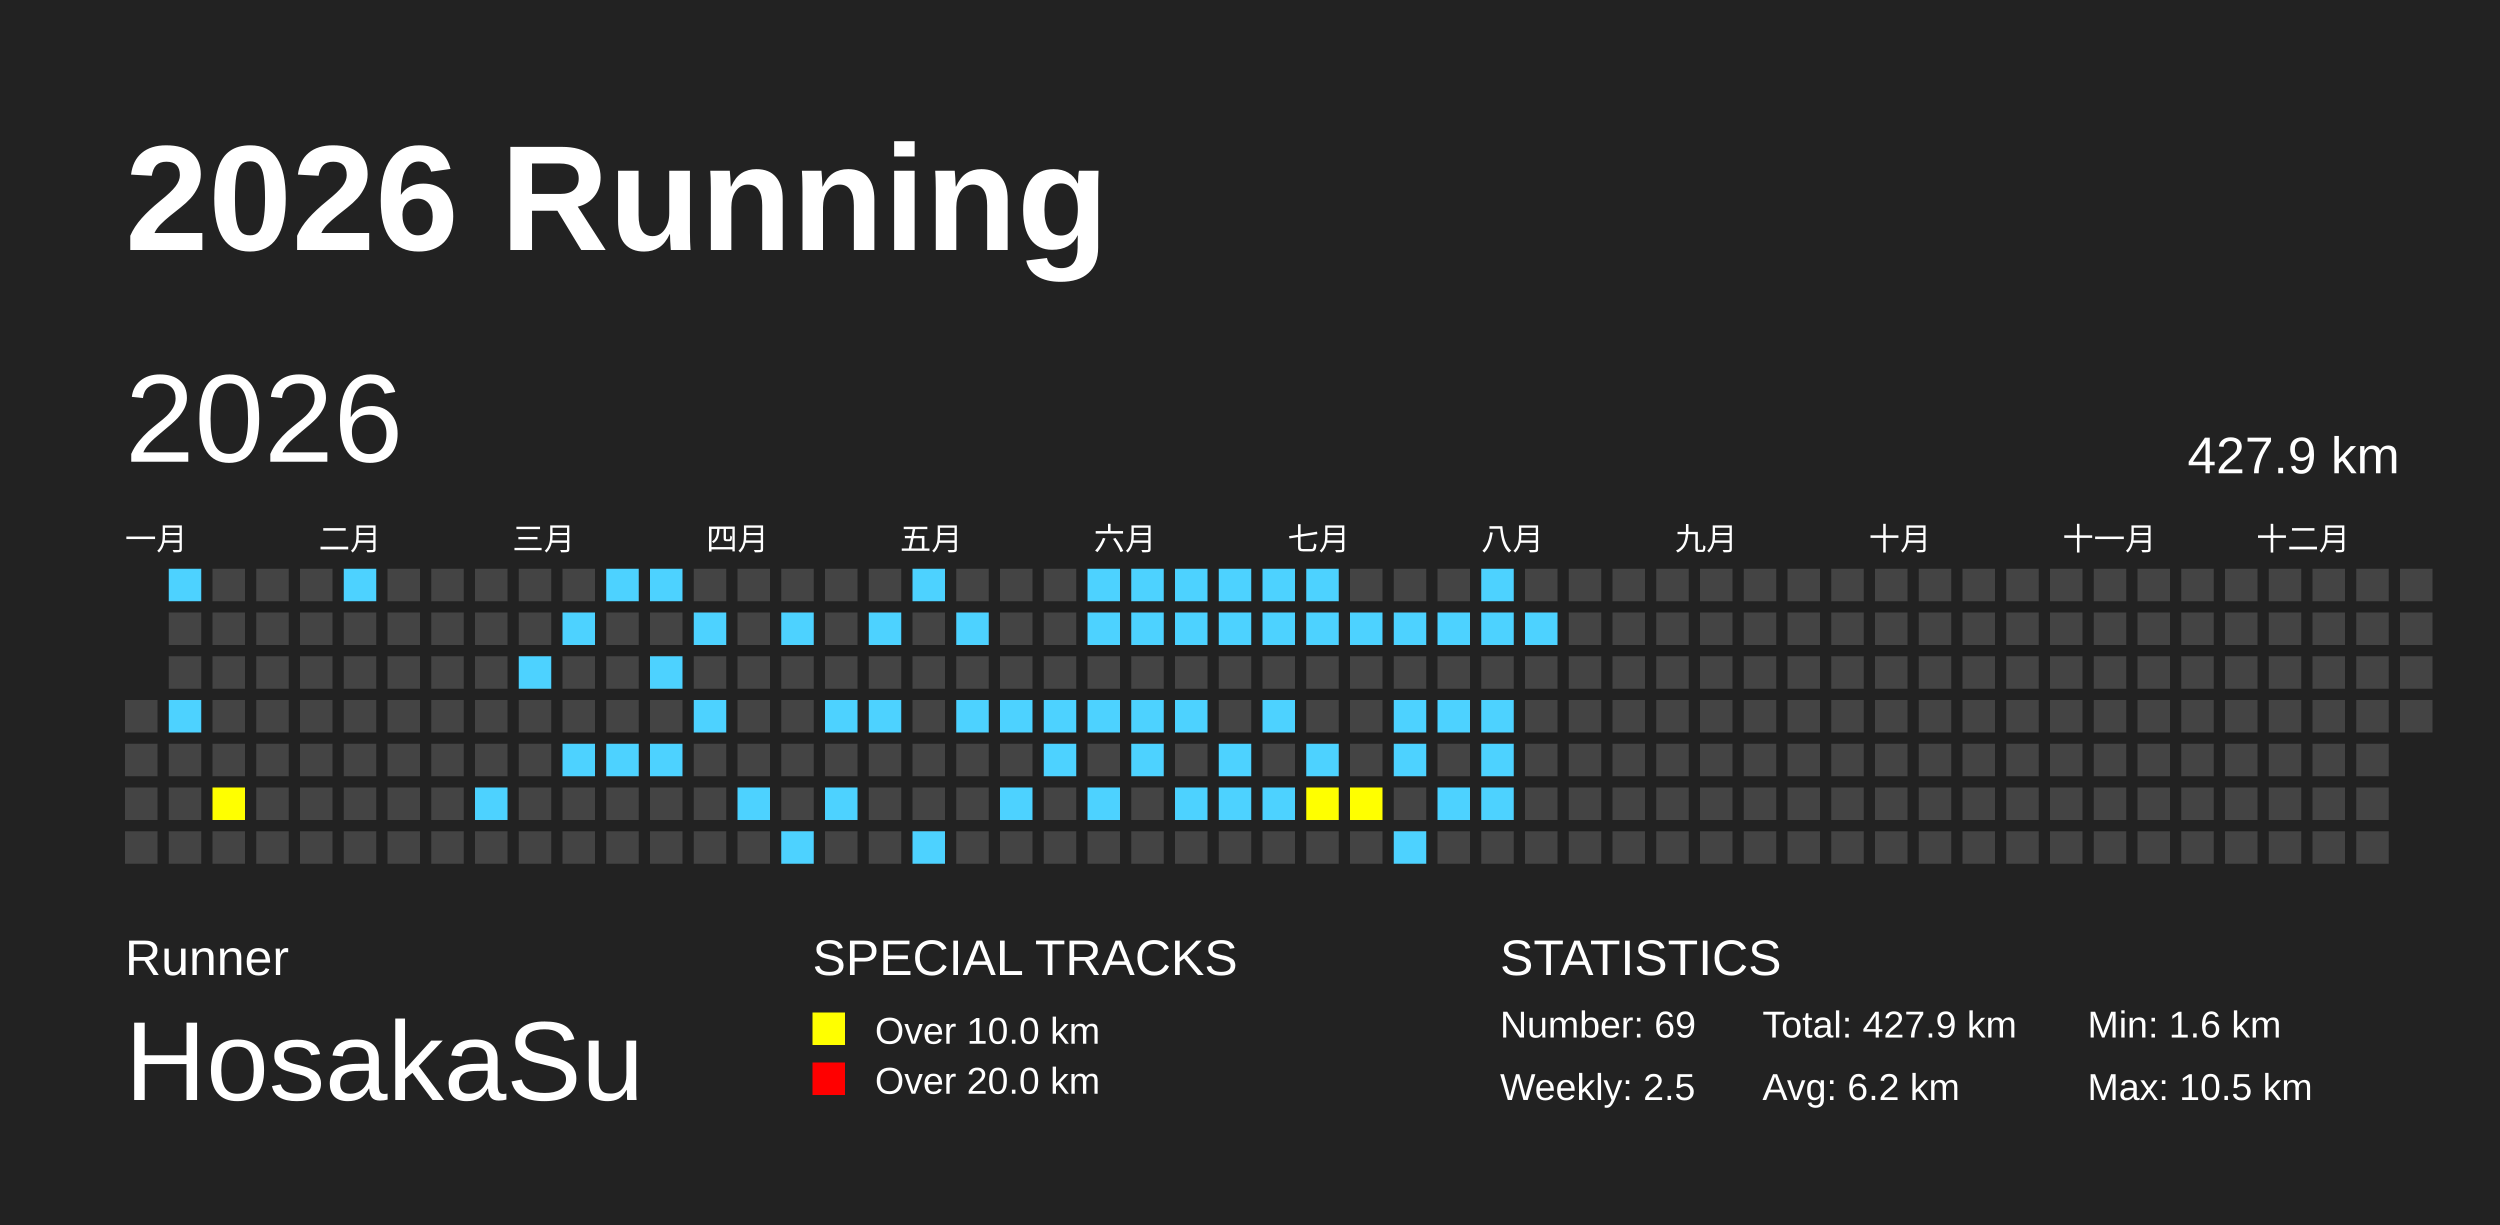
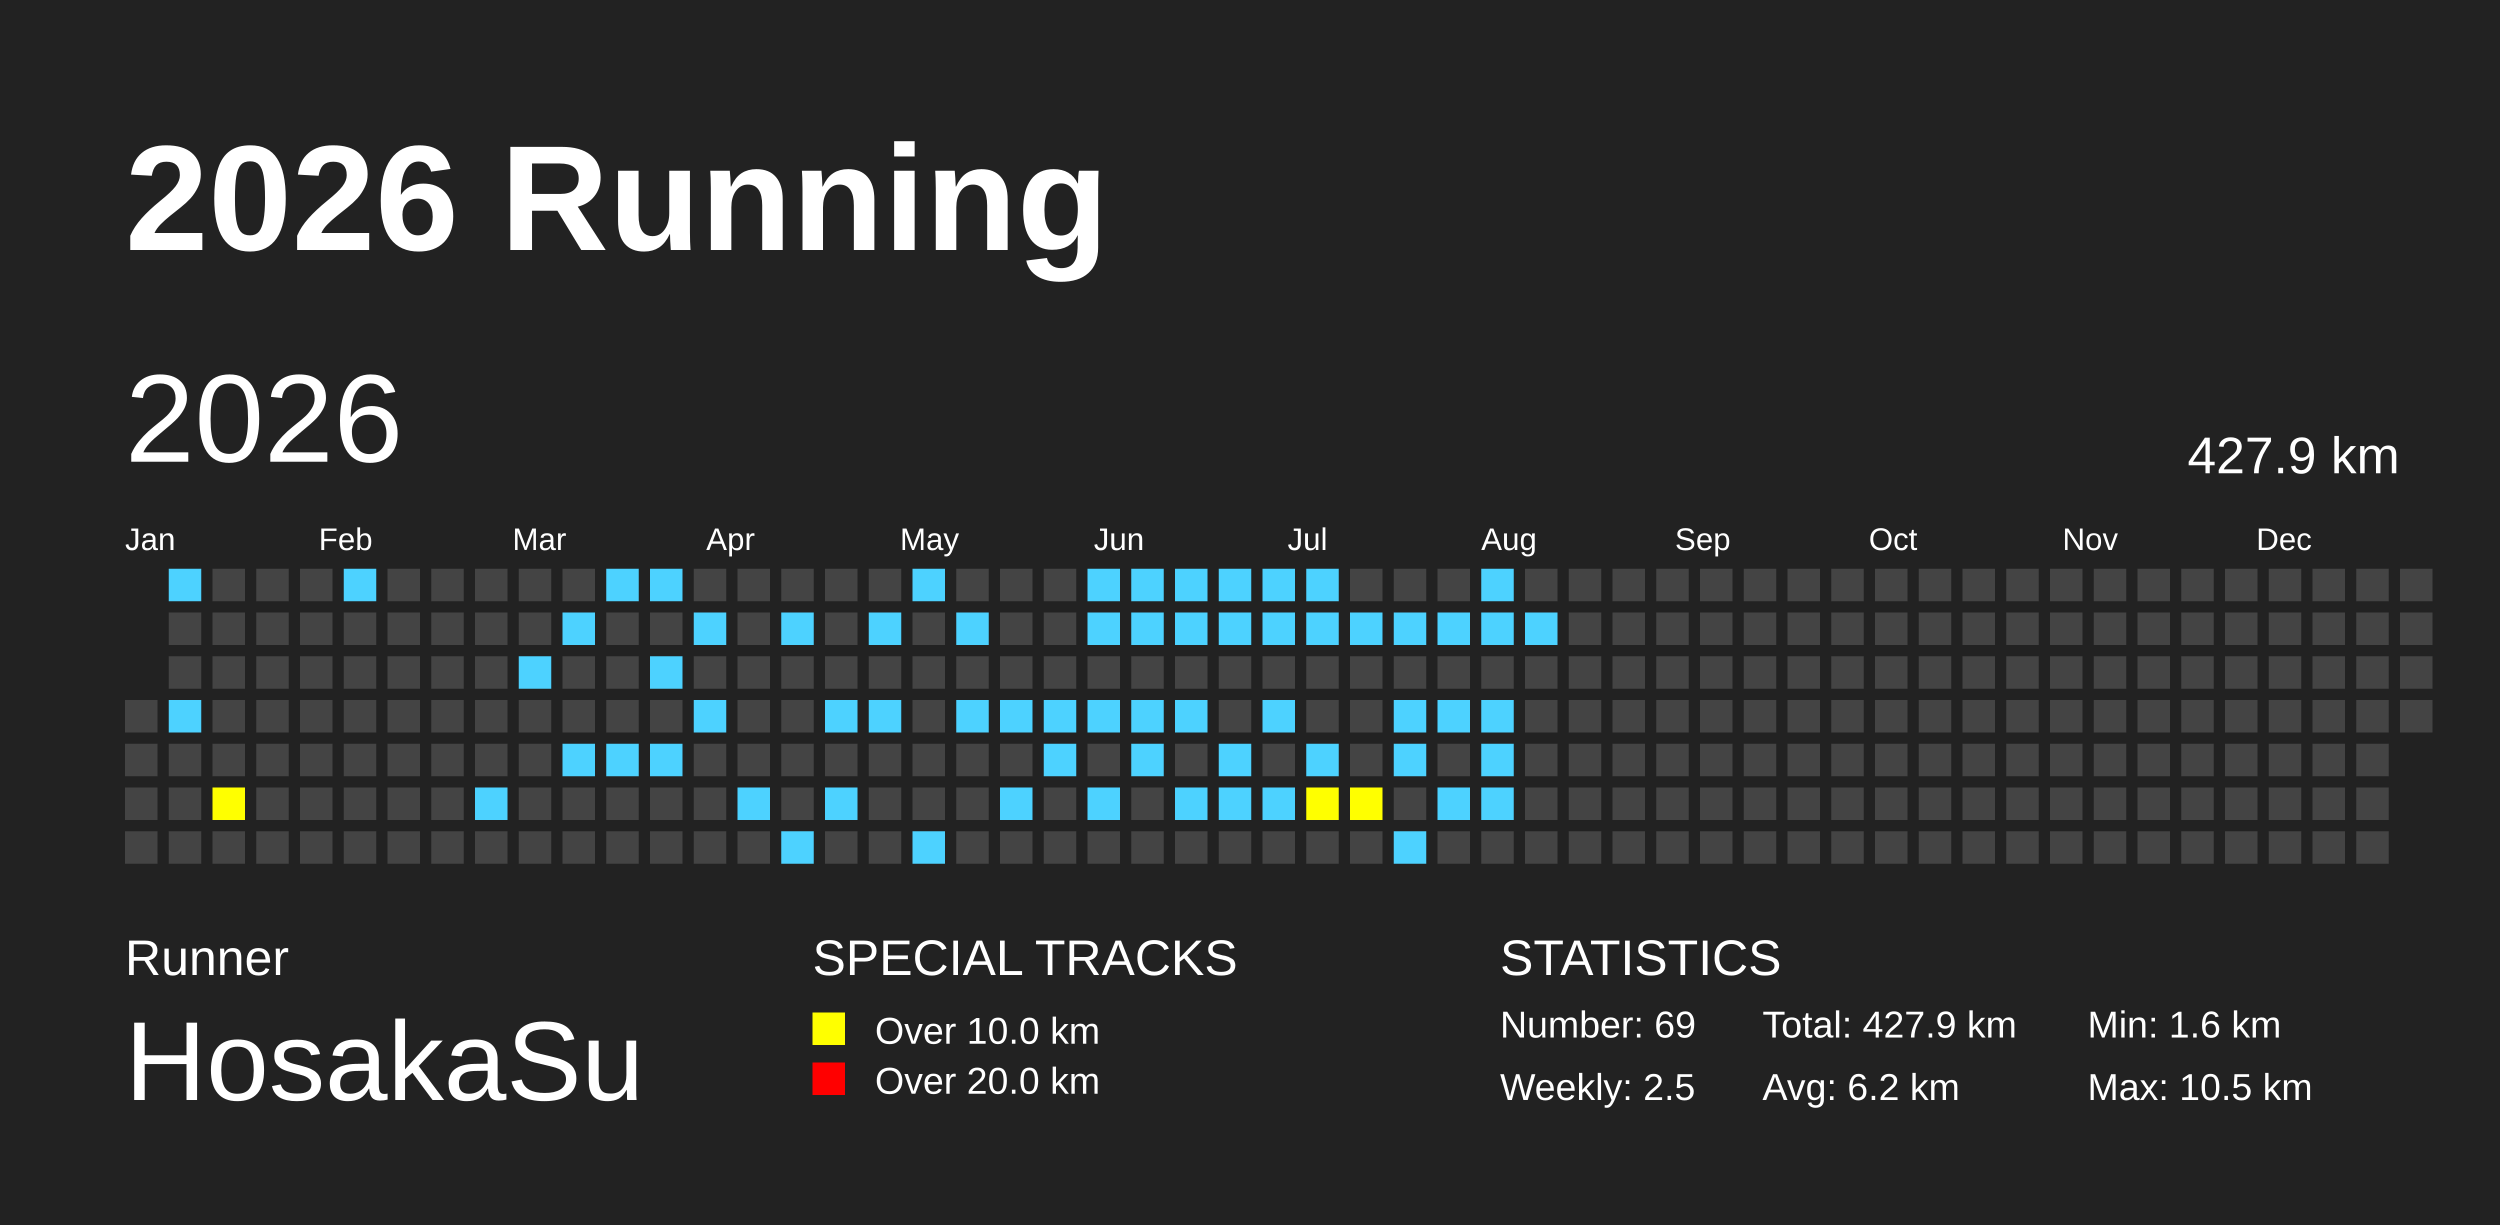
<svg xmlns="http://www.w3.org/2000/svg" baseProfile="full" height="98mm" version="1.1" viewBox="0,0,200,98" width="200mm">
  <defs>
    <pattern height="2" id="indoor-stripe" patternUnits="userSpaceOnUse" width="2">
      <line stroke="white" stroke-opacity="0.45" stroke-width="0.5" x1="0" x2="2" y1="2" y2="0" />
    </pattern>
  </defs>
  <rect fill="#222222" height="98" width="200" x="0" y="0" />
  <text fill="#FFFFFF" style="font-size:12px; font-family:Arial; font-weight:bold;" x="10" y="20">2026 Running</text>
  <text fill="#FFFFFF" style="font-size:4px; font-family:Arial" x="10" y="78">Runner</text>
  <text fill="#FFFFFF" style="font-size:9px; font-family:Arial" x="10" y="88">HosakaSu</text>
  <text fill="#FFFFFF" style="font-size:4px; font-family:Arial" x="65" y="78">SPECIAL TRACKS</text>
  <rect fill="yellow" height="2.6" width="2.6" x="65" y="81" />
  <text fill="#FFFFFF" style="font-size:3px; font-family:Arial" x="70" y="83.5">Over 10.0 km</text>
  <rect fill="red" height="2.6" width="2.6" x="65" y="85" />
  <text fill="#FFFFFF" style="font-size:3px; font-family:Arial" x="70" y="87.5">Over 20.0 km</text>
  <text fill="#FFFFFF" style="font-size:4px; font-family:Arial" x="120" y="78">STATISTICS</text>
  <text fill="#FFFFFF" style="font-size:3px; font-family:Arial" x="120" y="83">Number: 69</text>
  <text fill="#FFFFFF" style="font-size:3px; font-family:Arial" x="120" y="88">Weekly: 2.5</text>
  <text fill="#FFFFFF" style="font-size:3px; font-family:Arial" x="141" y="83">Total: 427.9 km</text>
  <text fill="#FFFFFF" style="font-size:3px; font-family:Arial" x="141" y="88">Avg: 6.2 km</text>
  <text fill="#FFFFFF" style="font-size:3px; font-family:Arial" x="167" y="83">Min: 1.6 km</text>
  <text fill="#FFFFFF" style="font-size:3px; font-family:Arial" x="167" y="88">Max: 10.5 km</text>
  <text dominant-baseline="hanging" fill="#FFFFFF" style="font-size:10.0px; font-family:Arial;" x="10" y="30">2026</text>
  <text dominant-baseline="hanging" fill="#FFFFFF" style="font-size:4.125px; font-family:Arial;" x="175" y="35">427.9 km</text>
-   <text fill="#FFFFFF" style="font-size:2.5px; font-family:Arial" x="10.0" y="44">一月</text>
-   <text fill="#FFFFFF" style="font-size:2.5px; font-family:Arial" x="25.5" y="44">二月</text>
-   <text fill="#FFFFFF" style="font-size:2.5px; font-family:Arial" x="41.0" y="44">三月</text>
-   <text fill="#FFFFFF" style="font-size:2.5px; font-family:Arial" x="56.5" y="44">四月</text>
-   <text fill="#FFFFFF" style="font-size:2.5px; font-family:Arial" x="72.0" y="44">五月</text>
-   <text fill="#FFFFFF" style="font-size:2.5px; font-family:Arial" x="87.5" y="44">六月</text>
-   <text fill="#FFFFFF" style="font-size:2.5px; font-family:Arial" x="103.0" y="44">七月</text>
-   <text fill="#FFFFFF" style="font-size:2.5px; font-family:Arial" x="118.5" y="44">八月</text>
-   <text fill="#FFFFFF" style="font-size:2.5px; font-family:Arial" x="134.0" y="44">九月</text>
-   <text fill="#FFFFFF" style="font-size:2.5px; font-family:Arial" x="149.5" y="44">十月</text>
-   <text fill="#FFFFFF" style="font-size:2.5px; font-family:Arial" x="165.0" y="44">十一月</text>
-   <text fill="#FFFFFF" style="font-size:2.5px; font-family:Arial" x="180.5" y="44">十二月</text>
+   <text fill="#FFFFFF" style="font-size:2.5px; font-family:Arial" x="10.0" y="44">Jan</text>
+   <text fill="#FFFFFF" style="font-size:2.5px; font-family:Arial" x="25.5" y="44">Feb</text>
+   <text fill="#FFFFFF" style="font-size:2.5px; font-family:Arial" x="41.0" y="44">Mar</text>
+   <text fill="#FFFFFF" style="font-size:2.5px; font-family:Arial" x="56.5" y="44">Apr</text>
+   <text fill="#FFFFFF" style="font-size:2.5px; font-family:Arial" x="72.0" y="44">May</text>
+   <text fill="#FFFFFF" style="font-size:2.5px; font-family:Arial" x="87.5" y="44">Jun</text>
+   <text fill="#FFFFFF" style="font-size:2.5px; font-family:Arial" x="103.0" y="44">Jul</text>
+   <text fill="#FFFFFF" style="font-size:2.5px; font-family:Arial" x="118.5" y="44">Aug</text>
+   <text fill="#FFFFFF" style="font-size:2.5px; font-family:Arial" x="134.0" y="44">Sep</text>
+   <text fill="#FFFFFF" style="font-size:2.5px; font-family:Arial" x="149.5" y="44">Oct</text>
+   <text fill="#FFFFFF" style="font-size:2.5px; font-family:Arial" x="165.0" y="44">Nov</text>
+   <text fill="#FFFFFF" style="font-size:2.5px; font-family:Arial" x="180.5" y="44">Dec</text>
  <rect fill="#444444" height="2.6" width="2.6" x="10.0" y="56.0" />
  <rect fill="#444444" height="2.6" width="2.6" x="10.0" y="59.5" />
  <rect fill="#444444" height="2.6" width="2.6" x="10.0" y="63.0" />
  <rect fill="#444444" height="2.6" width="2.6" x="10.0" y="66.5" />
  <rect fill="#4DD2FF" height="2.6" width="2.6" x="13.5" y="45.5" />
  <rect fill="#444444" height="2.6" width="2.6" x="13.5" y="49.0" />
  <rect fill="#444444" height="2.6" width="2.6" x="13.5" y="52.5" />
  <rect fill="#4DD2FF" height="2.6" width="2.6" x="13.5" y="56.0" />
  <rect fill="#444444" height="2.6" width="2.6" x="13.5" y="59.5" />
  <rect fill="#444444" height="2.6" width="2.6" x="13.5" y="63.0" />
  <rect fill="#444444" height="2.6" width="2.6" x="13.5" y="66.5" />
  <rect fill="#444444" height="2.6" width="2.6" x="17.0" y="45.5" />
  <rect fill="#444444" height="2.6" width="2.6" x="17.0" y="49.0" />
  <rect fill="#444444" height="2.6" width="2.6" x="17.0" y="52.5" />
  <rect fill="#444444" height="2.6" width="2.6" x="17.0" y="56.0" />
  <rect fill="#444444" height="2.6" width="2.6" x="17.0" y="59.5" />
  <rect fill="yellow" height="2.6" width="2.6" x="17.0" y="63.0" />
  <rect fill="#444444" height="2.6" width="2.6" x="17.0" y="66.5" />
  <rect fill="#444444" height="2.6" width="2.6" x="20.5" y="45.5" />
  <rect fill="#444444" height="2.6" width="2.6" x="20.5" y="49.0" />
  <rect fill="#444444" height="2.6" width="2.6" x="20.5" y="52.5" />
  <rect fill="#444444" height="2.6" width="2.6" x="20.5" y="56.0" />
  <rect fill="#444444" height="2.6" width="2.6" x="20.5" y="59.5" />
  <rect fill="#444444" height="2.6" width="2.6" x="20.5" y="63.0" />
  <rect fill="#444444" height="2.6" width="2.6" x="20.5" y="66.5" />
  <rect fill="#444444" height="2.6" width="2.6" x="24.0" y="45.5" />
  <rect fill="#444444" height="2.6" width="2.6" x="24.0" y="49.0" />
  <rect fill="#444444" height="2.6" width="2.6" x="24.0" y="52.5" />
  <rect fill="#444444" height="2.6" width="2.6" x="24.0" y="56.0" />
  <rect fill="#444444" height="2.6" width="2.6" x="24.0" y="59.5" />
  <rect fill="#444444" height="2.6" width="2.6" x="24.0" y="63.0" />
  <rect fill="#444444" height="2.6" width="2.6" x="24.0" y="66.5" />
  <rect fill="#4DD2FF" height="2.6" width="2.6" x="27.5" y="45.5" />
  <rect fill="#444444" height="2.6" width="2.6" x="27.5" y="49.0" />
  <rect fill="#444444" height="2.6" width="2.6" x="27.5" y="52.5" />
  <rect fill="#444444" height="2.6" width="2.6" x="27.5" y="56.0" />
  <rect fill="#444444" height="2.6" width="2.6" x="27.5" y="59.5" />
  <rect fill="#444444" height="2.6" width="2.6" x="27.5" y="63.0" />
  <rect fill="#444444" height="2.6" width="2.6" x="27.5" y="66.5" />
  <rect fill="#444444" height="2.6" width="2.6" x="31.0" y="45.5" />
  <rect fill="#444444" height="2.6" width="2.6" x="31.0" y="49.0" />
  <rect fill="#444444" height="2.6" width="2.6" x="31.0" y="52.5" />
  <rect fill="#444444" height="2.6" width="2.6" x="31.0" y="56.0" />
  <rect fill="#444444" height="2.6" width="2.6" x="31.0" y="59.5" />
  <rect fill="#444444" height="2.6" width="2.6" x="31.0" y="63.0" />
  <rect fill="#444444" height="2.6" width="2.6" x="31.0" y="66.5" />
  <rect fill="#444444" height="2.6" width="2.6" x="34.5" y="45.5" />
  <rect fill="#444444" height="2.6" width="2.6" x="34.5" y="49.0" />
  <rect fill="#444444" height="2.6" width="2.6" x="34.5" y="52.5" />
  <rect fill="#444444" height="2.6" width="2.6" x="34.5" y="56.0" />
  <rect fill="#444444" height="2.6" width="2.6" x="34.5" y="59.5" />
  <rect fill="#444444" height="2.6" width="2.6" x="34.5" y="63.0" />
  <rect fill="#444444" height="2.6" width="2.6" x="34.5" y="66.5" />
  <rect fill="#444444" height="2.6" width="2.6" x="38.0" y="45.5" />
  <rect fill="#444444" height="2.6" width="2.6" x="38.0" y="49.0" />
  <rect fill="#444444" height="2.6" width="2.6" x="38.0" y="52.5" />
  <rect fill="#444444" height="2.6" width="2.6" x="38.0" y="56.0" />
  <rect fill="#444444" height="2.6" width="2.6" x="38.0" y="59.5" />
  <rect fill="#4DD2FF" height="2.6" width="2.6" x="38.0" y="63.0" />
  <rect fill="#444444" height="2.6" width="2.6" x="38.0" y="66.5" />
  <rect fill="#444444" height="2.6" width="2.6" x="41.5" y="45.5" />
  <rect fill="#444444" height="2.6" width="2.6" x="41.5" y="49.0" />
  <rect fill="#4DD2FF" height="2.6" width="2.6" x="41.5" y="52.5" />
  <rect fill="#444444" height="2.6" width="2.6" x="41.5" y="56.0" />
  <rect fill="#444444" height="2.6" width="2.6" x="41.5" y="59.5" />
  <rect fill="#444444" height="2.6" width="2.6" x="41.5" y="63.0" />
  <rect fill="#444444" height="2.6" width="2.6" x="41.5" y="66.5" />
  <rect fill="#444444" height="2.6" width="2.6" x="45.0" y="45.5" />
  <rect fill="#4DD2FF" height="2.6" width="2.6" x="45.0" y="49.0" />
  <rect fill="#444444" height="2.6" width="2.6" x="45.0" y="52.5" />
  <rect fill="#444444" height="2.6" width="2.6" x="45.0" y="56.0" />
  <rect fill="#4DD2FF" height="2.6" width="2.6" x="45.0" y="59.5" />
  <rect fill="#444444" height="2.6" width="2.6" x="45.0" y="63.0" />
  <rect fill="#444444" height="2.6" width="2.6" x="45.0" y="66.5" />
  <rect fill="#4DD2FF" height="2.6" width="2.6" x="48.5" y="45.5" />
  <rect fill="#444444" height="2.6" width="2.6" x="48.5" y="49.0" />
  <rect fill="#444444" height="2.6" width="2.6" x="48.5" y="52.5" />
  <rect fill="#444444" height="2.6" width="2.6" x="48.5" y="56.0" />
  <rect fill="#4DD2FF" height="2.6" width="2.6" x="48.5" y="59.5" />
  <rect fill="#444444" height="2.6" width="2.6" x="48.5" y="63.0" />
  <rect fill="#444444" height="2.6" width="2.6" x="48.5" y="66.5" />
  <rect fill="#4DD2FF" height="2.6" width="2.6" x="52.0" y="45.5" />
  <rect fill="#444444" height="2.6" width="2.6" x="52.0" y="49.0" />
  <rect fill="#4DD2FF" height="2.6" width="2.6" x="52.0" y="52.5" />
  <rect fill="#444444" height="2.6" width="2.6" x="52.0" y="56.0" />
  <rect fill="#4DD2FF" height="2.6" width="2.6" x="52.0" y="59.5" />
  <rect fill="#444444" height="2.6" width="2.6" x="52.0" y="63.0" />
  <rect fill="#444444" height="2.6" width="2.6" x="52.0" y="66.5" />
  <rect fill="#444444" height="2.6" width="2.6" x="55.5" y="45.5" />
  <rect fill="#4DD2FF" height="2.6" width="2.6" x="55.5" y="49.0" />
  <rect fill="#444444" height="2.6" width="2.6" x="55.5" y="52.5" />
  <rect fill="#4DD2FF" height="2.6" width="2.6" x="55.5" y="56.0" />
  <rect fill="#444444" height="2.6" width="2.6" x="55.5" y="59.5" />
  <rect fill="#444444" height="2.6" width="2.6" x="55.5" y="63.0" />
  <rect fill="#444444" height="2.6" width="2.6" x="55.5" y="66.5" />
  <rect fill="#444444" height="2.6" width="2.6" x="59.0" y="45.5" />
  <rect fill="#444444" height="2.6" width="2.6" x="59.0" y="49.0" />
  <rect fill="#444444" height="2.6" width="2.6" x="59.0" y="52.5" />
  <rect fill="#444444" height="2.6" width="2.6" x="59.0" y="56.0" />
  <rect fill="#444444" height="2.6" width="2.6" x="59.0" y="59.5" />
  <rect fill="#4DD2FF" height="2.6" width="2.6" x="59.0" y="63.0" />
  <rect fill="#444444" height="2.6" width="2.6" x="59.0" y="66.5" />
  <rect fill="#444444" height="2.6" width="2.6" x="62.5" y="45.5" />
  <rect fill="#4DD2FF" height="2.6" width="2.6" x="62.5" y="49.0" />
  <rect fill="#444444" height="2.6" width="2.6" x="62.5" y="52.5" />
  <rect fill="#444444" height="2.6" width="2.6" x="62.5" y="56.0" />
  <rect fill="#444444" height="2.6" width="2.6" x="62.5" y="59.5" />
  <rect fill="#444444" height="2.6" width="2.6" x="62.5" y="63.0" />
  <rect fill="#4DD2FF" height="2.6" width="2.6" x="62.5" y="66.5" />
  <rect fill="#444444" height="2.6" width="2.6" x="66.0" y="45.5" />
  <rect fill="#444444" height="2.6" width="2.6" x="66.0" y="49.0" />
  <rect fill="#444444" height="2.6" width="2.6" x="66.0" y="52.5" />
  <rect fill="#4DD2FF" height="2.6" width="2.6" x="66.0" y="56.0" />
  <rect fill="#444444" height="2.6" width="2.6" x="66.0" y="59.5" />
  <rect fill="#4DD2FF" height="2.6" width="2.6" x="66.0" y="63.0" />
  <rect fill="#444444" height="2.6" width="2.6" x="66.0" y="66.5" />
  <rect fill="#444444" height="2.6" width="2.6" x="69.5" y="45.5" />
  <rect fill="#4DD2FF" height="2.6" width="2.6" x="69.5" y="49.0" />
  <rect fill="#444444" height="2.6" width="2.6" x="69.5" y="52.5" />
  <rect fill="#4DD2FF" height="2.6" width="2.6" x="69.5" y="56.0" />
  <rect fill="#444444" height="2.6" width="2.6" x="69.5" y="59.5" />
  <rect fill="#444444" height="2.6" width="2.6" x="69.5" y="63.0" />
  <rect fill="#444444" height="2.6" width="2.6" x="69.5" y="66.5" />
  <rect fill="#4DD2FF" height="2.6" width="2.6" x="73.0" y="45.5" />
  <rect fill="#444444" height="2.6" width="2.6" x="73.0" y="49.0" />
  <rect fill="#444444" height="2.6" width="2.6" x="73.0" y="52.5" />
  <rect fill="#444444" height="2.6" width="2.6" x="73.0" y="56.0" />
  <rect fill="#444444" height="2.6" width="2.6" x="73.0" y="59.5" />
  <rect fill="#444444" height="2.6" width="2.6" x="73.0" y="63.0" />
  <rect fill="#4DD2FF" height="2.6" width="2.6" x="73.0" y="66.5" />
  <rect fill="#444444" height="2.6" width="2.6" x="76.5" y="45.5" />
  <rect fill="#4DD2FF" height="2.6" width="2.6" x="76.5" y="49.0" />
  <rect fill="#444444" height="2.6" width="2.6" x="76.5" y="52.5" />
  <rect fill="#4DD2FF" height="2.6" width="2.6" x="76.5" y="56.0" />
  <rect fill="#444444" height="2.6" width="2.6" x="76.5" y="59.5" />
  <rect fill="#444444" height="2.6" width="2.6" x="76.5" y="63.0" />
  <rect fill="#444444" height="2.6" width="2.6" x="76.5" y="66.5" />
  <rect fill="#444444" height="2.6" width="2.6" x="80.0" y="45.5" />
  <rect fill="#444444" height="2.6" width="2.6" x="80.0" y="49.0" />
  <rect fill="#444444" height="2.6" width="2.6" x="80.0" y="52.5" />
  <rect fill="#4DD2FF" height="2.6" width="2.6" x="80.0" y="56.0" />
  <rect fill="#444444" height="2.6" width="2.6" x="80.0" y="59.5" />
  <rect fill="#4DD2FF" height="2.6" width="2.6" x="80.0" y="63.0" />
  <rect fill="#444444" height="2.6" width="2.6" x="80.0" y="66.5" />
  <rect fill="#444444" height="2.6" width="2.6" x="83.5" y="45.5" />
  <rect fill="#444444" height="2.6" width="2.6" x="83.5" y="49.0" />
  <rect fill="#444444" height="2.6" width="2.6" x="83.5" y="52.5" />
  <rect fill="#4DD2FF" height="2.6" width="2.6" x="83.5" y="56.0" />
  <rect fill="#4DD2FF" height="2.6" width="2.6" x="83.5" y="59.5" />
  <rect fill="#444444" height="2.6" width="2.6" x="83.5" y="63.0" />
  <rect fill="#444444" height="2.6" width="2.6" x="83.5" y="66.5" />
  <rect fill="#4DD2FF" height="2.6" width="2.6" x="87.0" y="45.5" />
  <rect fill="#4DD2FF" height="2.6" width="2.6" x="87.0" y="49.0" />
  <rect fill="#444444" height="2.6" width="2.6" x="87.0" y="52.5" />
  <rect fill="#4DD2FF" height="2.6" width="2.6" x="87.0" y="56.0" />
  <rect fill="#444444" height="2.6" width="2.6" x="87.0" y="59.5" />
  <rect fill="#4DD2FF" height="2.6" width="2.6" x="87.0" y="63.0" />
  <rect fill="#444444" height="2.6" width="2.6" x="87.0" y="66.5" />
  <rect fill="#4DD2FF" height="2.6" width="2.6" x="90.5" y="45.5" />
  <rect fill="#4DD2FF" height="2.6" width="2.6" x="90.5" y="49.0" />
  <rect fill="#444444" height="2.6" width="2.6" x="90.5" y="52.5" />
  <rect fill="#4DD2FF" height="2.6" width="2.6" x="90.5" y="56.0" />
  <rect fill="#4DD2FF" height="2.6" width="2.6" x="90.5" y="59.5" />
  <rect fill="#444444" height="2.6" width="2.6" x="90.5" y="63.0" />
  <rect fill="#444444" height="2.6" width="2.6" x="90.5" y="66.5" />
  <rect fill="#4DD2FF" height="2.6" width="2.6" x="94.0" y="45.5" />
  <rect fill="#4DD2FF" height="2.6" width="2.6" x="94.0" y="49.0" />
  <rect fill="#444444" height="2.6" width="2.6" x="94.0" y="52.5" />
  <rect fill="#4DD2FF" height="2.6" width="2.6" x="94.0" y="56.0" />
  <rect fill="#444444" height="2.6" width="2.6" x="94.0" y="59.5" />
  <rect fill="#4DD2FF" height="2.6" width="2.6" x="94.0" y="63.0" />
  <rect fill="#444444" height="2.6" width="2.6" x="94.0" y="66.5" />
  <rect fill="#4DD2FF" height="2.6" width="2.6" x="97.5" y="45.5" />
  <rect fill="#4DD2FF" height="2.6" width="2.6" x="97.5" y="49.0" />
  <rect fill="#444444" height="2.6" width="2.6" x="97.5" y="52.5" />
  <rect fill="#444444" height="2.6" width="2.6" x="97.5" y="56.0" />
  <rect fill="#4DD2FF" height="2.6" width="2.6" x="97.5" y="59.5" />
  <rect fill="#4DD2FF" height="2.6" width="2.6" x="97.5" y="63.0" />
  <rect fill="#444444" height="2.6" width="2.6" x="97.5" y="66.5" />
  <rect fill="#4DD2FF" height="2.6" width="2.6" x="101.0" y="45.5" />
  <rect fill="#4DD2FF" height="2.6" width="2.6" x="101.0" y="49.0" />
  <rect fill="#444444" height="2.6" width="2.6" x="101.0" y="52.5" />
  <rect fill="#4DD2FF" height="2.6" width="2.6" x="101.0" y="56.0" />
  <rect fill="#444444" height="2.6" width="2.6" x="101.0" y="59.5" />
  <rect fill="#4DD2FF" height="2.6" width="2.6" x="101.0" y="63.0" />
  <rect fill="#444444" height="2.6" width="2.6" x="101.0" y="66.5" />
  <rect fill="#4DD2FF" height="2.6" width="2.6" x="104.5" y="45.5" />
  <rect fill="#4DD2FF" height="2.6" width="2.6" x="104.5" y="49.0" />
  <rect fill="#444444" height="2.6" width="2.6" x="104.5" y="52.5" />
  <rect fill="#444444" height="2.6" width="2.6" x="104.5" y="56.0" />
  <rect fill="#4DD2FF" height="2.6" width="2.6" x="104.5" y="59.5" />
  <rect fill="yellow" height="2.6" width="2.6" x="104.5" y="63.0" />
  <rect fill="#444444" height="2.6" width="2.6" x="104.5" y="66.5" />
  <rect fill="#444444" height="2.6" width="2.6" x="108.0" y="45.5" />
  <rect fill="#4DD2FF" height="2.6" width="2.6" x="108.0" y="49.0" />
  <rect fill="#444444" height="2.6" width="2.6" x="108.0" y="52.5" />
  <rect fill="#444444" height="2.6" width="2.6" x="108.0" y="56.0" />
  <rect fill="#444444" height="2.6" width="2.6" x="108.0" y="59.5" />
  <rect fill="yellow" height="2.6" width="2.6" x="108.0" y="63.0" />
  <rect fill="#444444" height="2.6" width="2.6" x="108.0" y="66.5" />
  <rect fill="#444444" height="2.6" width="2.6" x="111.5" y="45.5" />
  <rect fill="#4DD2FF" height="2.6" width="2.6" x="111.5" y="49.0" />
  <rect fill="#444444" height="2.6" width="2.6" x="111.5" y="52.5" />
  <rect fill="#4DD2FF" height="2.6" width="2.6" x="111.5" y="56.0" />
  <rect fill="#4DD2FF" height="2.6" width="2.6" x="111.5" y="59.5" />
  <rect fill="#444444" height="2.6" width="2.6" x="111.5" y="63.0" />
  <rect fill="#4DD2FF" height="2.6" width="2.6" x="111.5" y="66.5" />
  <rect fill="#444444" height="2.6" width="2.6" x="115.0" y="45.5" />
  <rect fill="#4DD2FF" height="2.6" width="2.6" x="115.0" y="49.0" />
  <rect fill="#444444" height="2.6" width="2.6" x="115.0" y="52.5" />
  <rect fill="#4DD2FF" height="2.6" width="2.6" x="115.0" y="56.0" />
  <rect fill="#444444" height="2.6" width="2.6" x="115.0" y="59.5" />
  <rect fill="#4DD2FF" height="2.6" width="2.6" x="115.0" y="63.0" />
  <rect fill="#444444" height="2.6" width="2.6" x="115.0" y="66.5" />
  <rect fill="#4DD2FF" height="2.6" width="2.6" x="118.5" y="45.5" />
  <rect fill="#4DD2FF" height="2.6" width="2.6" x="118.5" y="49.0" />
  <rect fill="#444444" height="2.6" width="2.6" x="118.5" y="52.5" />
  <rect fill="#4DD2FF" height="2.6" width="2.6" x="118.5" y="56.0" />
  <rect fill="#4DD2FF" height="2.6" width="2.6" x="118.5" y="59.5" />
  <rect fill="#4DD2FF" height="2.6" width="2.6" x="118.5" y="63.0" />
  <rect fill="#444444" height="2.6" width="2.6" x="118.5" y="66.5" />
  <rect fill="#444444" height="2.6" width="2.6" x="122.0" y="45.5" />
  <rect fill="#4DD2FF" height="2.6" width="2.6" x="122.0" y="49.0" />
  <rect fill="#444444" height="2.6" width="2.6" x="122.0" y="52.5" />
  <rect fill="#444444" height="2.6" width="2.6" x="122.0" y="56.0" />
  <rect fill="#444444" height="2.6" width="2.6" x="122.0" y="59.5" />
  <rect fill="#444444" height="2.6" width="2.6" x="122.0" y="63.0" />
  <rect fill="#444444" height="2.6" width="2.6" x="122.0" y="66.5" />
  <rect fill="#444444" height="2.6" width="2.6" x="125.5" y="45.5" />
  <rect fill="#444444" height="2.6" width="2.6" x="125.5" y="49.0" />
  <rect fill="#444444" height="2.6" width="2.6" x="125.5" y="52.5" />
  <rect fill="#444444" height="2.6" width="2.6" x="125.5" y="56.0" />
  <rect fill="#444444" height="2.6" width="2.6" x="125.5" y="59.5" />
  <rect fill="#444444" height="2.6" width="2.6" x="125.5" y="63.0" />
  <rect fill="#444444" height="2.6" width="2.6" x="125.5" y="66.5" />
  <rect fill="#444444" height="2.6" width="2.6" x="129.0" y="45.5" />
  <rect fill="#444444" height="2.6" width="2.6" x="129.0" y="49.0" />
  <rect fill="#444444" height="2.6" width="2.6" x="129.0" y="52.5" />
  <rect fill="#444444" height="2.6" width="2.6" x="129.0" y="56.0" />
  <rect fill="#444444" height="2.6" width="2.6" x="129.0" y="59.5" />
  <rect fill="#444444" height="2.6" width="2.6" x="129.0" y="63.0" />
  <rect fill="#444444" height="2.6" width="2.6" x="129.0" y="66.5" />
  <rect fill="#444444" height="2.6" width="2.6" x="132.5" y="45.5" />
  <rect fill="#444444" height="2.6" width="2.6" x="132.5" y="49.0" />
  <rect fill="#444444" height="2.6" width="2.6" x="132.5" y="52.5" />
  <rect fill="#444444" height="2.6" width="2.6" x="132.5" y="56.0" />
  <rect fill="#444444" height="2.6" width="2.6" x="132.5" y="59.5" />
  <rect fill="#444444" height="2.6" width="2.6" x="132.5" y="63.0" />
  <rect fill="#444444" height="2.6" width="2.6" x="132.5" y="66.5" />
  <rect fill="#444444" height="2.6" width="2.6" x="136.0" y="45.5" />
  <rect fill="#444444" height="2.6" width="2.6" x="136.0" y="49.0" />
  <rect fill="#444444" height="2.6" width="2.6" x="136.0" y="52.5" />
  <rect fill="#444444" height="2.6" width="2.6" x="136.0" y="56.0" />
  <rect fill="#444444" height="2.6" width="2.6" x="136.0" y="59.5" />
  <rect fill="#444444" height="2.6" width="2.6" x="136.0" y="63.0" />
  <rect fill="#444444" height="2.6" width="2.6" x="136.0" y="66.5" />
  <rect fill="#444444" height="2.6" width="2.6" x="139.5" y="45.5" />
  <rect fill="#444444" height="2.6" width="2.6" x="139.5" y="49.0" />
  <rect fill="#444444" height="2.6" width="2.6" x="139.5" y="52.5" />
  <rect fill="#444444" height="2.6" width="2.6" x="139.5" y="56.0" />
  <rect fill="#444444" height="2.6" width="2.6" x="139.5" y="59.5" />
  <rect fill="#444444" height="2.6" width="2.6" x="139.5" y="63.0" />
  <rect fill="#444444" height="2.6" width="2.6" x="139.5" y="66.5" />
  <rect fill="#444444" height="2.6" width="2.6" x="143.0" y="45.5" />
  <rect fill="#444444" height="2.6" width="2.6" x="143.0" y="49.0" />
  <rect fill="#444444" height="2.6" width="2.6" x="143.0" y="52.5" />
  <rect fill="#444444" height="2.6" width="2.6" x="143.0" y="56.0" />
  <rect fill="#444444" height="2.6" width="2.6" x="143.0" y="59.5" />
  <rect fill="#444444" height="2.6" width="2.6" x="143.0" y="63.0" />
  <rect fill="#444444" height="2.6" width="2.6" x="143.0" y="66.5" />
  <rect fill="#444444" height="2.6" width="2.6" x="146.5" y="45.5" />
  <rect fill="#444444" height="2.6" width="2.6" x="146.5" y="49.0" />
  <rect fill="#444444" height="2.6" width="2.6" x="146.5" y="52.5" />
  <rect fill="#444444" height="2.6" width="2.6" x="146.5" y="56.0" />
  <rect fill="#444444" height="2.6" width="2.6" x="146.5" y="59.5" />
  <rect fill="#444444" height="2.6" width="2.6" x="146.5" y="63.0" />
  <rect fill="#444444" height="2.6" width="2.6" x="146.5" y="66.5" />
  <rect fill="#444444" height="2.6" width="2.6" x="150.0" y="45.5" />
  <rect fill="#444444" height="2.6" width="2.6" x="150.0" y="49.0" />
  <rect fill="#444444" height="2.6" width="2.6" x="150.0" y="52.5" />
  <rect fill="#444444" height="2.6" width="2.6" x="150.0" y="56.0" />
  <rect fill="#444444" height="2.6" width="2.6" x="150.0" y="59.5" />
  <rect fill="#444444" height="2.6" width="2.6" x="150.0" y="63.0" />
  <rect fill="#444444" height="2.6" width="2.6" x="150.0" y="66.5" />
  <rect fill="#444444" height="2.6" width="2.6" x="153.5" y="45.5" />
  <rect fill="#444444" height="2.6" width="2.6" x="153.5" y="49.0" />
  <rect fill="#444444" height="2.6" width="2.6" x="153.5" y="52.5" />
  <rect fill="#444444" height="2.6" width="2.6" x="153.5" y="56.0" />
  <rect fill="#444444" height="2.6" width="2.6" x="153.5" y="59.5" />
  <rect fill="#444444" height="2.6" width="2.6" x="153.5" y="63.0" />
  <rect fill="#444444" height="2.6" width="2.6" x="153.5" y="66.5" />
  <rect fill="#444444" height="2.6" width="2.6" x="157.0" y="45.5" />
  <rect fill="#444444" height="2.6" width="2.6" x="157.0" y="49.0" />
  <rect fill="#444444" height="2.6" width="2.6" x="157.0" y="52.5" />
  <rect fill="#444444" height="2.6" width="2.6" x="157.0" y="56.0" />
  <rect fill="#444444" height="2.6" width="2.6" x="157.0" y="59.5" />
  <rect fill="#444444" height="2.6" width="2.6" x="157.0" y="63.0" />
  <rect fill="#444444" height="2.6" width="2.6" x="157.0" y="66.5" />
  <rect fill="#444444" height="2.6" width="2.6" x="160.5" y="45.5" />
  <rect fill="#444444" height="2.6" width="2.6" x="160.5" y="49.0" />
  <rect fill="#444444" height="2.6" width="2.6" x="160.5" y="52.5" />
  <rect fill="#444444" height="2.6" width="2.6" x="160.5" y="56.0" />
  <rect fill="#444444" height="2.6" width="2.6" x="160.5" y="59.5" />
  <rect fill="#444444" height="2.6" width="2.6" x="160.5" y="63.0" />
  <rect fill="#444444" height="2.6" width="2.6" x="160.5" y="66.5" />
  <rect fill="#444444" height="2.6" width="2.6" x="164.0" y="45.5" />
  <rect fill="#444444" height="2.6" width="2.6" x="164.0" y="49.0" />
  <rect fill="#444444" height="2.6" width="2.6" x="164.0" y="52.5" />
  <rect fill="#444444" height="2.6" width="2.6" x="164.0" y="56.0" />
  <rect fill="#444444" height="2.6" width="2.6" x="164.0" y="59.5" />
  <rect fill="#444444" height="2.6" width="2.6" x="164.0" y="63.0" />
  <rect fill="#444444" height="2.6" width="2.6" x="164.0" y="66.5" />
  <rect fill="#444444" height="2.6" width="2.6" x="167.5" y="45.5" />
  <rect fill="#444444" height="2.6" width="2.6" x="167.5" y="49.0" />
  <rect fill="#444444" height="2.6" width="2.6" x="167.5" y="52.5" />
  <rect fill="#444444" height="2.6" width="2.6" x="167.5" y="56.0" />
  <rect fill="#444444" height="2.6" width="2.6" x="167.5" y="59.5" />
  <rect fill="#444444" height="2.6" width="2.6" x="167.5" y="63.0" />
  <rect fill="#444444" height="2.6" width="2.6" x="167.5" y="66.5" />
  <rect fill="#444444" height="2.6" width="2.6" x="171.0" y="45.5" />
  <rect fill="#444444" height="2.6" width="2.6" x="171.0" y="49.0" />
  <rect fill="#444444" height="2.6" width="2.6" x="171.0" y="52.5" />
  <rect fill="#444444" height="2.6" width="2.6" x="171.0" y="56.0" />
  <rect fill="#444444" height="2.6" width="2.6" x="171.0" y="59.5" />
  <rect fill="#444444" height="2.6" width="2.6" x="171.0" y="63.0" />
  <rect fill="#444444" height="2.6" width="2.6" x="171.0" y="66.5" />
  <rect fill="#444444" height="2.6" width="2.6" x="174.5" y="45.5" />
  <rect fill="#444444" height="2.6" width="2.6" x="174.5" y="49.0" />
  <rect fill="#444444" height="2.6" width="2.6" x="174.5" y="52.5" />
  <rect fill="#444444" height="2.6" width="2.6" x="174.5" y="56.0" />
  <rect fill="#444444" height="2.6" width="2.6" x="174.5" y="59.5" />
  <rect fill="#444444" height="2.6" width="2.6" x="174.5" y="63.0" />
  <rect fill="#444444" height="2.6" width="2.6" x="174.5" y="66.5" />
  <rect fill="#444444" height="2.6" width="2.6" x="178.0" y="45.5" />
  <rect fill="#444444" height="2.6" width="2.6" x="178.0" y="49.0" />
  <rect fill="#444444" height="2.6" width="2.6" x="178.0" y="52.5" />
  <rect fill="#444444" height="2.6" width="2.6" x="178.0" y="56.0" />
  <rect fill="#444444" height="2.6" width="2.6" x="178.0" y="59.5" />
  <rect fill="#444444" height="2.6" width="2.6" x="178.0" y="63.0" />
  <rect fill="#444444" height="2.6" width="2.6" x="178.0" y="66.5" />
  <rect fill="#444444" height="2.6" width="2.6" x="181.5" y="45.5" />
  <rect fill="#444444" height="2.6" width="2.6" x="181.5" y="49.0" />
  <rect fill="#444444" height="2.6" width="2.6" x="181.5" y="52.5" />
  <rect fill="#444444" height="2.6" width="2.6" x="181.5" y="56.0" />
  <rect fill="#444444" height="2.6" width="2.6" x="181.5" y="59.5" />
  <rect fill="#444444" height="2.6" width="2.6" x="181.5" y="63.0" />
  <rect fill="#444444" height="2.6" width="2.6" x="181.5" y="66.5" />
  <rect fill="#444444" height="2.6" width="2.6" x="185.0" y="45.5" />
  <rect fill="#444444" height="2.6" width="2.6" x="185.0" y="49.0" />
  <rect fill="#444444" height="2.6" width="2.6" x="185.0" y="52.5" />
  <rect fill="#444444" height="2.6" width="2.6" x="185.0" y="56.0" />
  <rect fill="#444444" height="2.6" width="2.6" x="185.0" y="59.5" />
  <rect fill="#444444" height="2.6" width="2.6" x="185.0" y="63.0" />
  <rect fill="#444444" height="2.6" width="2.6" x="185.0" y="66.5" />
  <rect fill="#444444" height="2.6" width="2.6" x="188.5" y="45.5" />
  <rect fill="#444444" height="2.6" width="2.6" x="188.5" y="49.0" />
  <rect fill="#444444" height="2.6" width="2.6" x="188.5" y="52.5" />
  <rect fill="#444444" height="2.6" width="2.6" x="188.5" y="56.0" />
  <rect fill="#444444" height="2.6" width="2.6" x="188.5" y="59.5" />
  <rect fill="#444444" height="2.6" width="2.6" x="188.5" y="63.0" />
  <rect fill="#444444" height="2.6" width="2.6" x="188.5" y="66.5" />
  <rect fill="#444444" height="2.6" width="2.6" x="192.0" y="45.5" />
  <rect fill="#444444" height="2.6" width="2.6" x="192.0" y="49.0" />
  <rect fill="#444444" height="2.6" width="2.6" x="192.0" y="52.5" />
  <rect fill="#444444" height="2.6" width="2.6" x="192.0" y="56.0" />
</svg>
